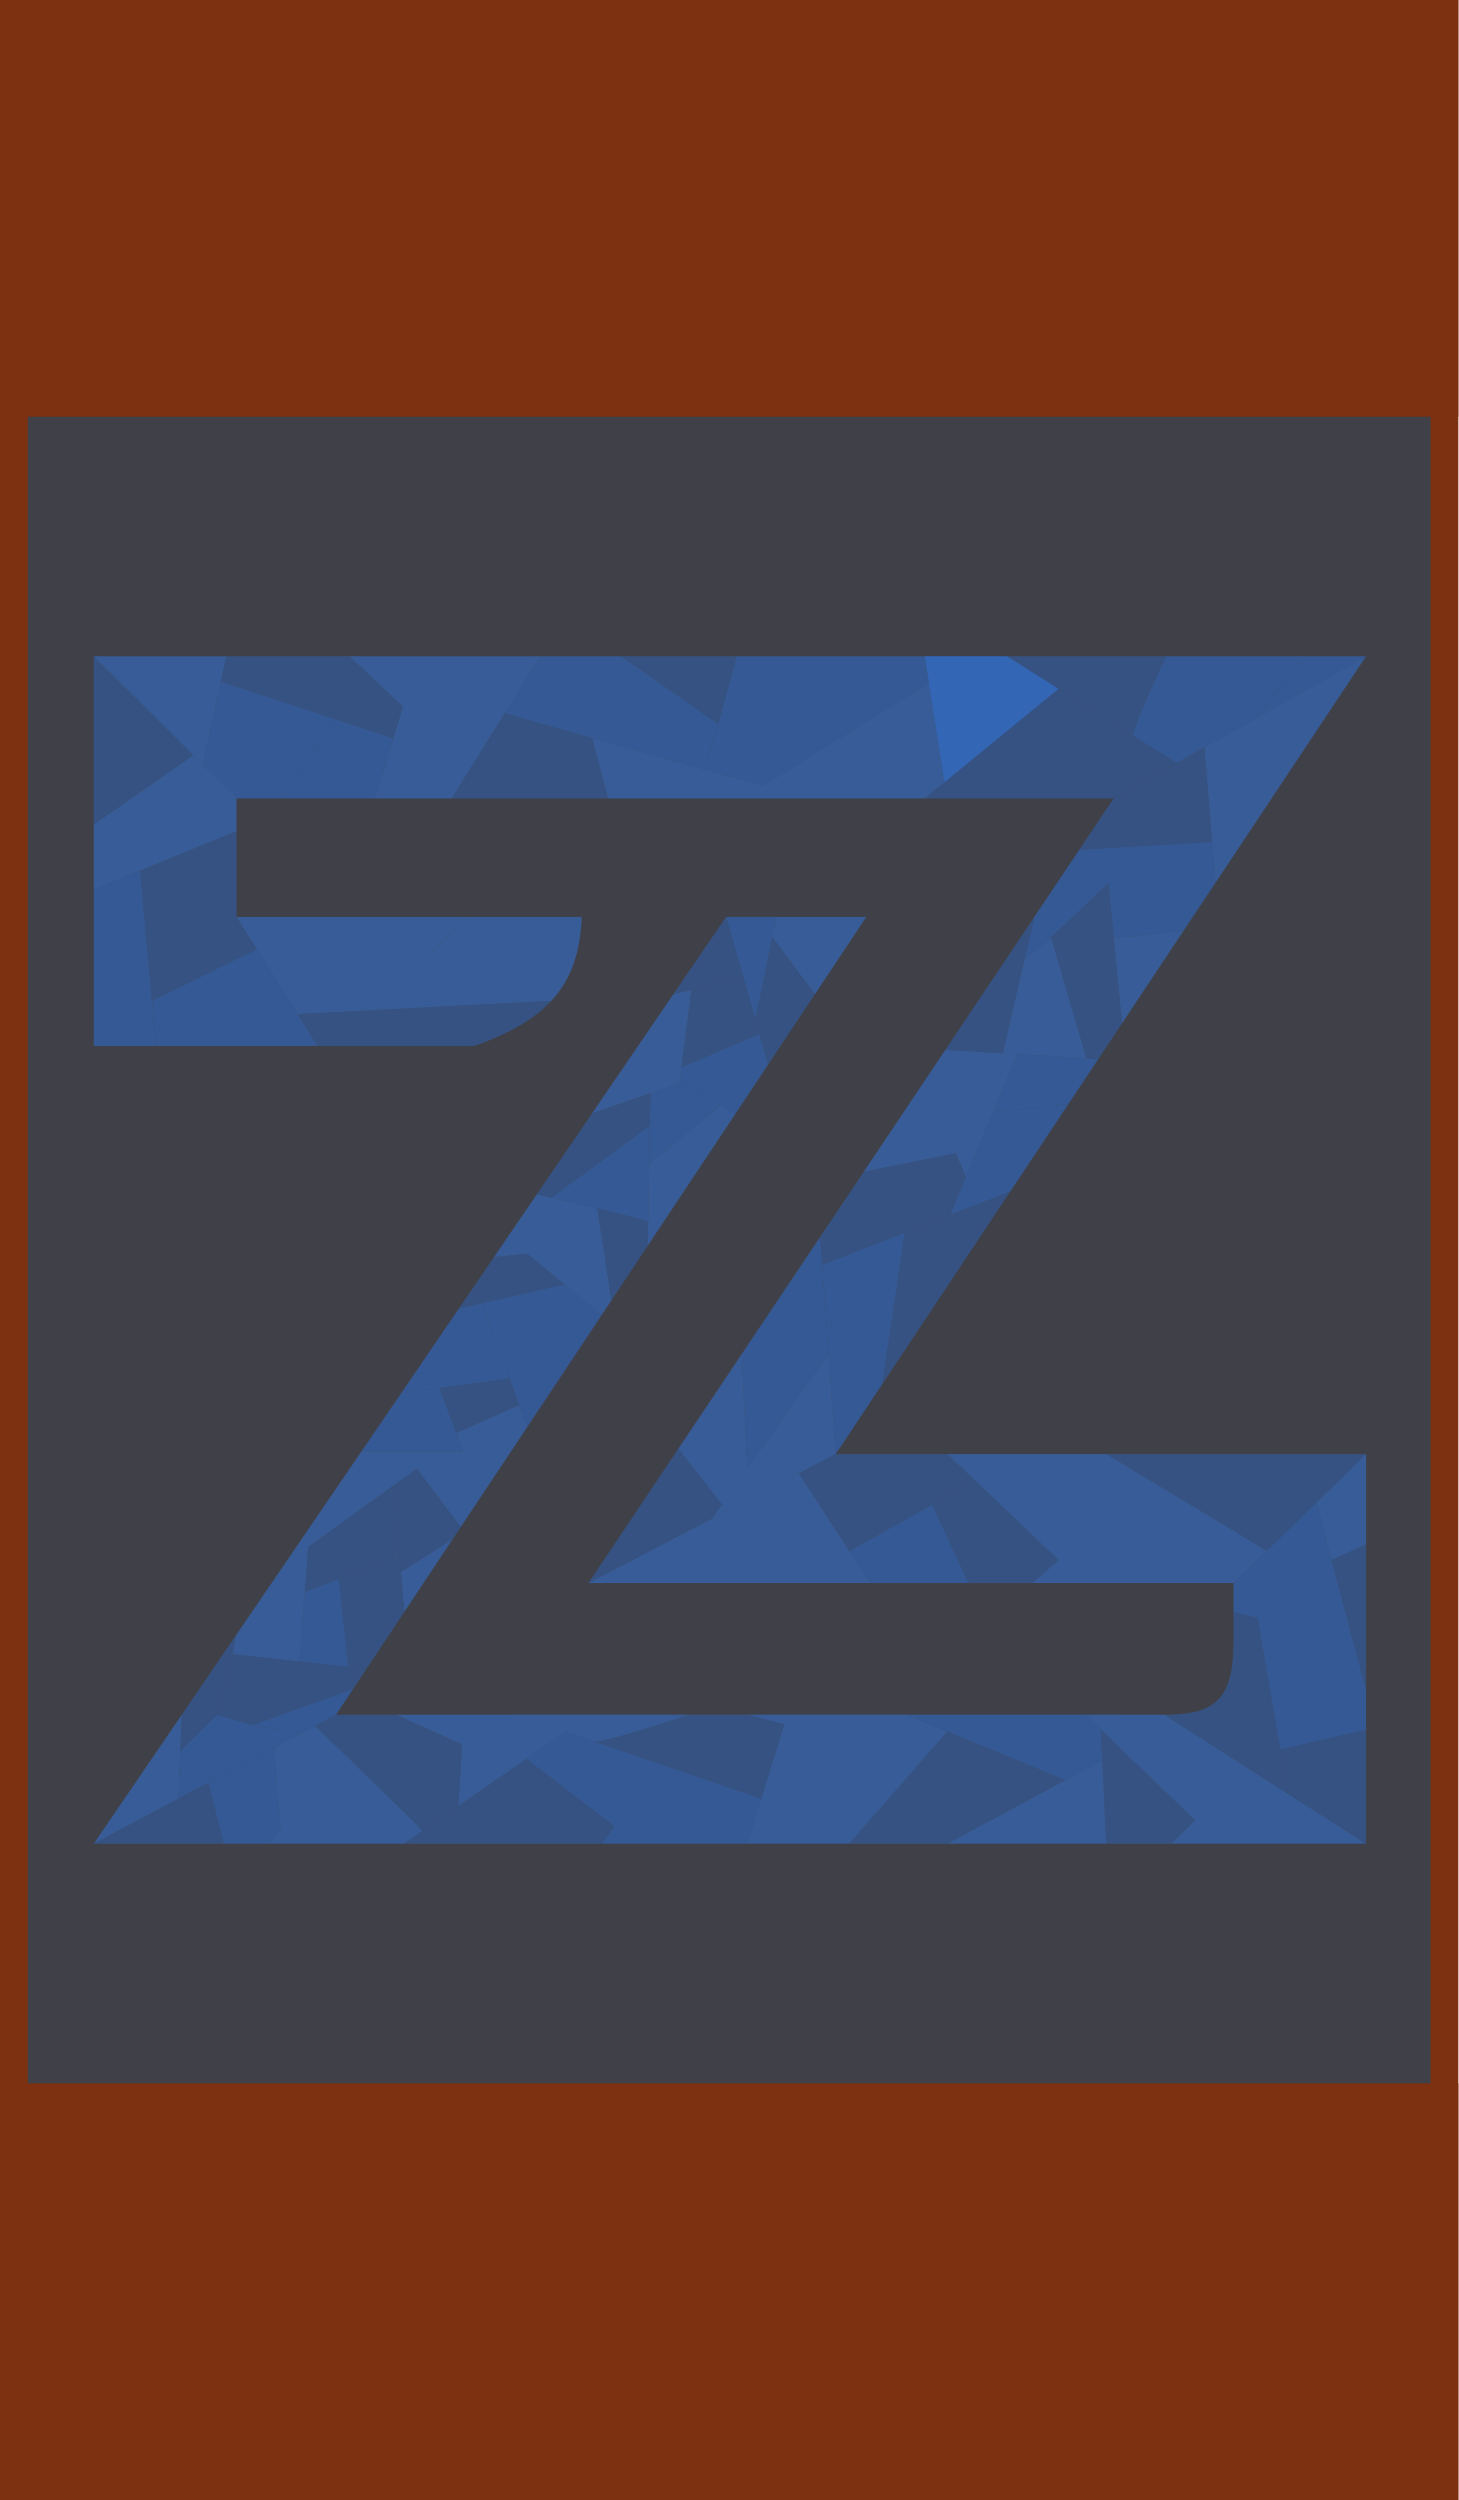
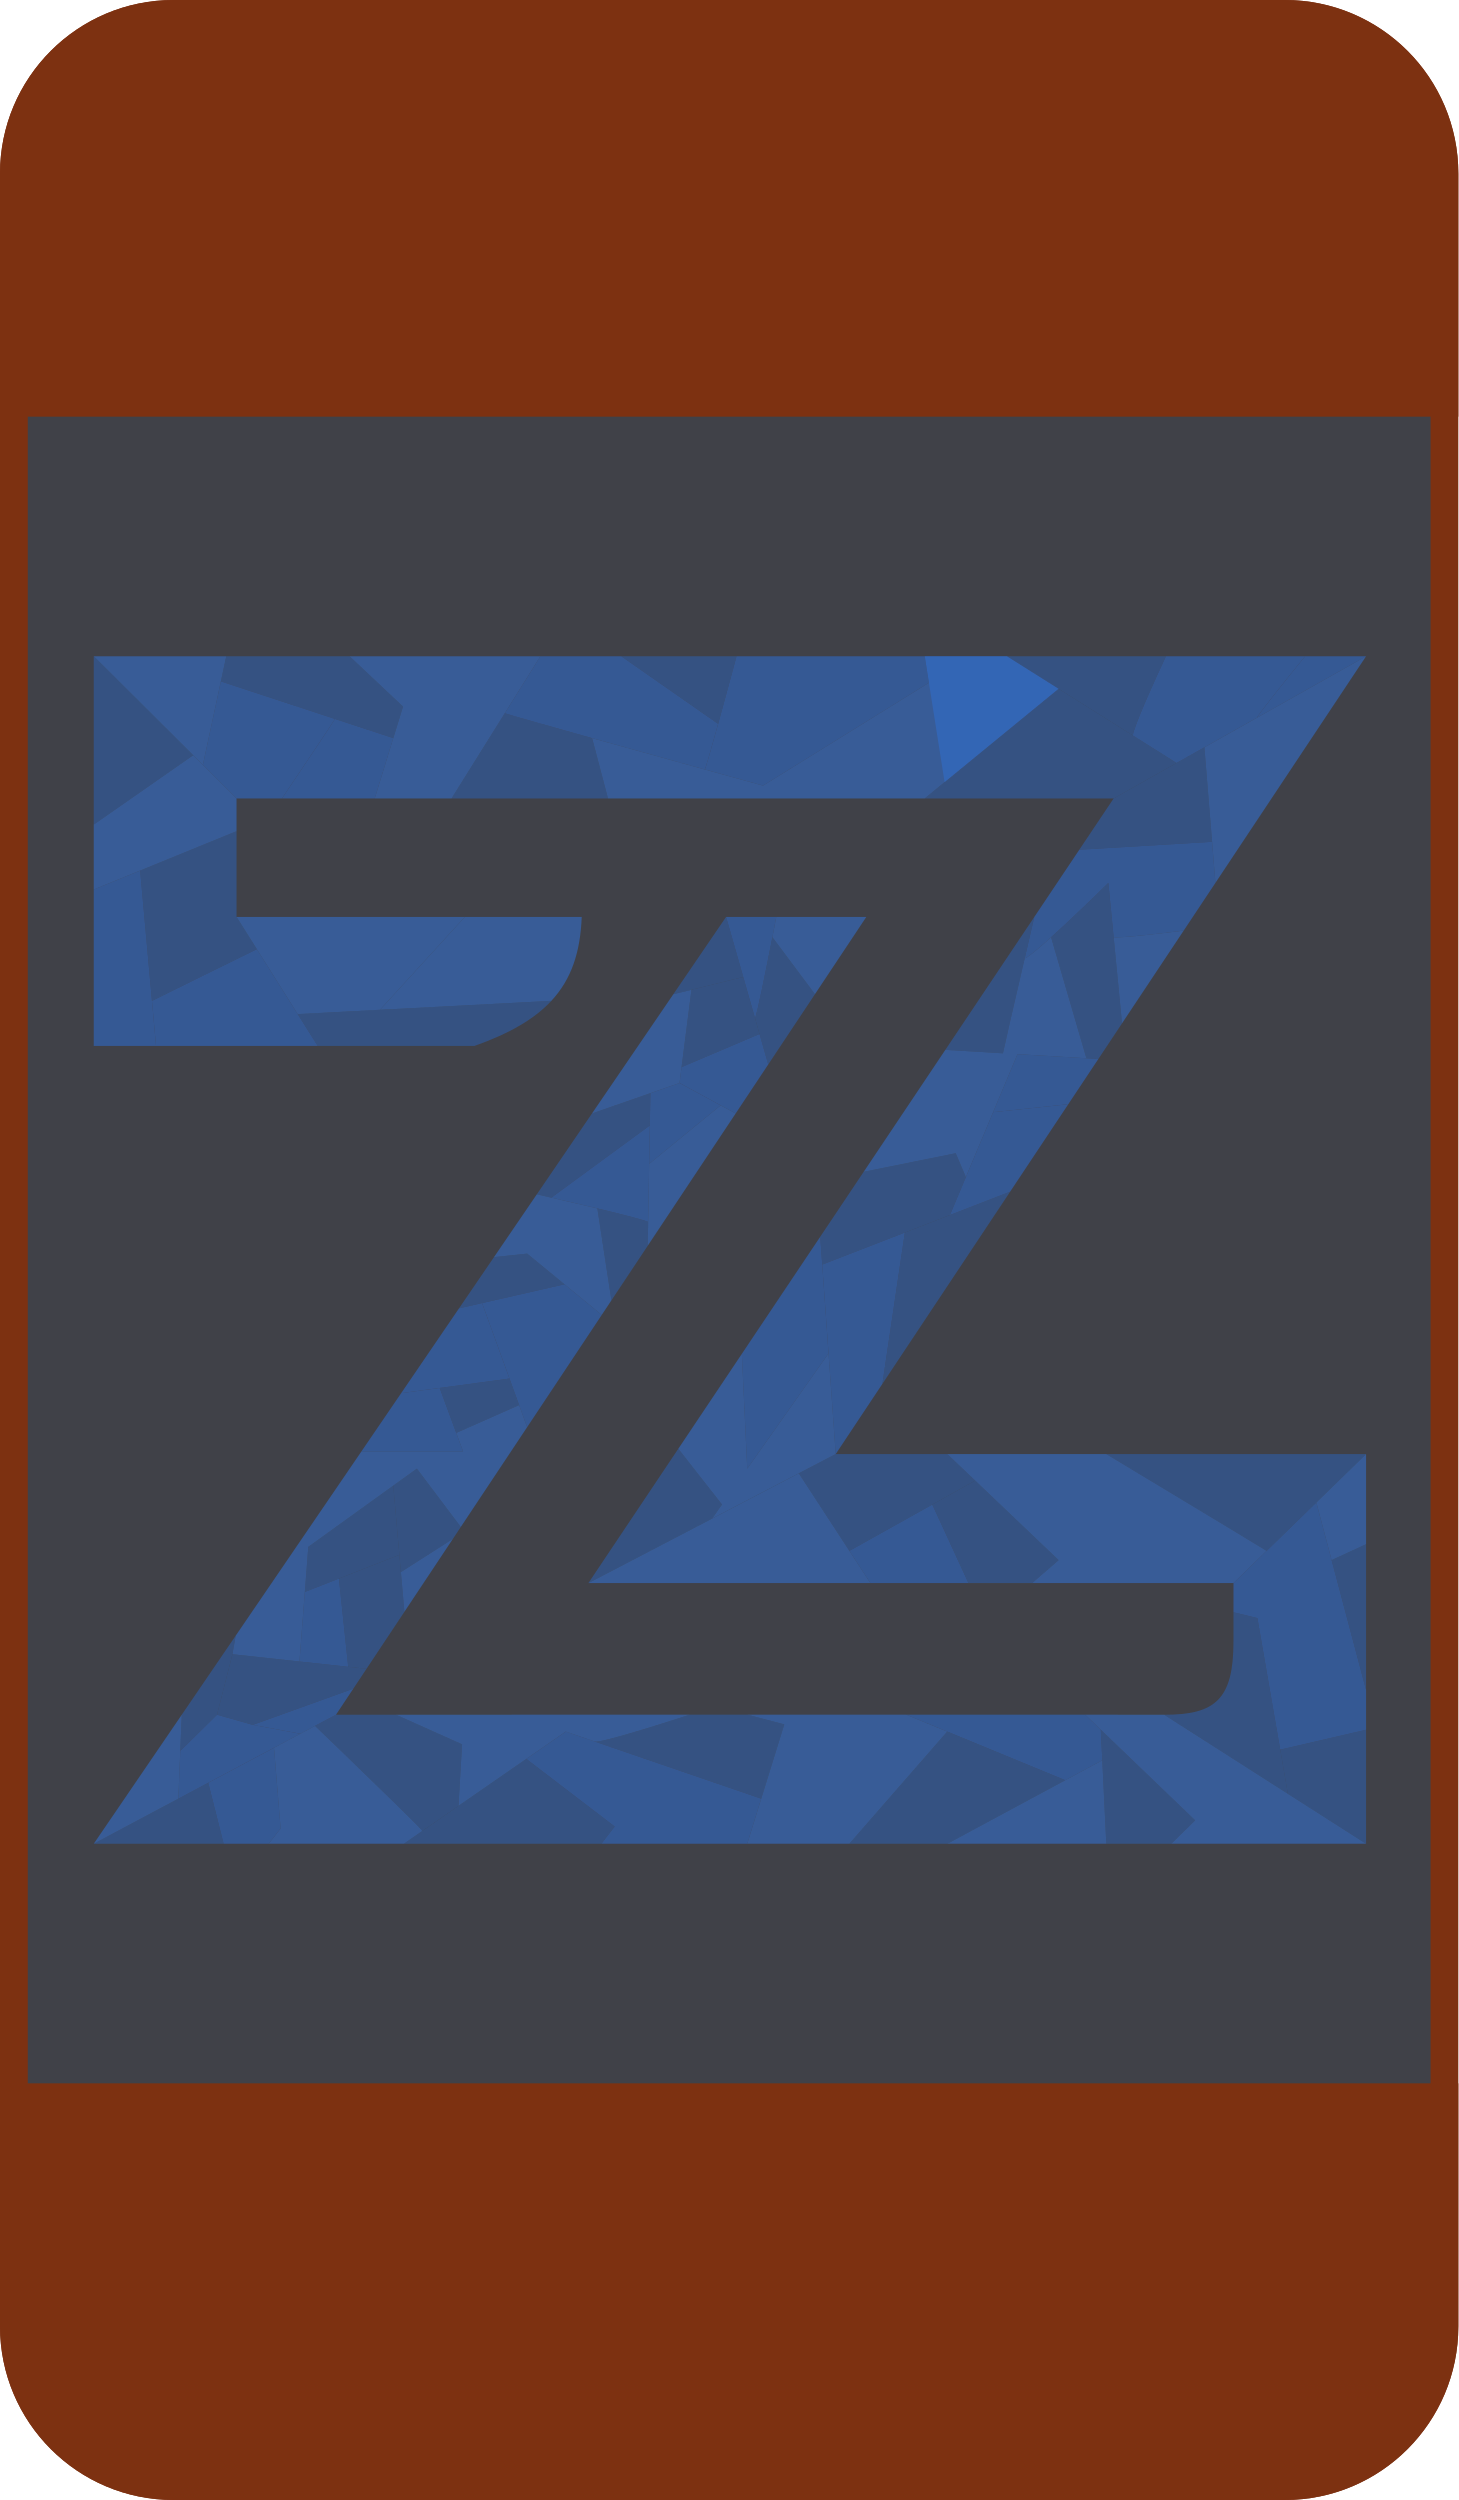
<svg xmlns="http://www.w3.org/2000/svg" width="420" height="720" viewBox="0 0 420 720" fill="none">
-   <rect width="420" height="720" fill="#7D3111" />
+   <rect width="420" height="720" rx="50" fill="#7D3111" />
  <rect x="8" y="8" width="404" height="704" rx="42" fill="#404148" />
  <path d="M91.507 301.231H136.634C146.736 297.654 153.91 293.496 158.791 288.241L109.446 290.819L85.734 292.058L91.507 301.231Z" fill="#2D60B3" fill-opacity="0.55" />
  <path d="M68.122 264.073V239.384L40.359 250.723L43.762 288.241L73.964 273.355L68.122 264.073Z" fill="#2D60B3" fill-opacity="0.55" />
  <path d="M55.627 217.507L27 189V237.475L55.627 217.507Z" fill="#2D60B3" fill-opacity="0.55" />
  <path d="M116.06 203.504L100.667 189H65.17L63.608 196.252L96.469 207.056L113.267 212.578L116.06 203.504Z" fill="#2D60B3" fill-opacity="0.55" />
  <path d="M170.518 212.578C156.723 208.721 146.373 205.792 145.381 205.413L135.269 221.606L130.058 229.949H175.098L170.518 212.578Z" fill="#2D60B3" fill-opacity="0.55" />
  <path d="M206.825 208.467C208.65 201.87 210.728 194.198 212.123 189H178.915L206.825 208.467Z" fill="#2D60B3" fill-opacity="0.55" />
  <path d="M289.989 189L304.875 198.368L326.25 211.819C326.555 209.137 332.739 195.489 335.792 189H289.989Z" fill="#2D60B3" fill-opacity="0.55" />
  <path d="M320.73 229.949L338.846 219.745L326.25 211.819L304.875 198.368L272.046 225.261L266.324 229.949H320.73Z" fill="#2D60B3" fill-opacity="0.55" />
  <path d="M338.846 219.745L320.73 229.949L310.837 244.728L318.234 244.285L349.077 242.438L347.554 223.734L346.862 215.23L338.846 219.745Z" fill="#2D60B3" fill-opacity="0.55" />
  <path d="M316.326 304.987L323.144 294.73L320.73 269.928L319.206 254.27C314.998 258.414 308.103 265.065 302.716 269.928L312.891 304.783L316.326 304.987Z" fill="#2D60B3" fill-opacity="0.55" />
  <path d="M272.255 302.364L288.844 303.351C289.068 302.1 292.273 288.223 295.106 276.027C296.136 271.59 297.117 267.376 297.887 264.073L272.255 302.364Z" fill="#2D60B3" fill-opacity="0.55" />
  <path d="M236.228 356.183L236.8 364.199L260.598 354.967L273.576 349.933L278.167 339.007L275.238 332.136L248.748 337.48L236.228 356.183Z" fill="#2D60B3" fill-opacity="0.55" />
  <path d="M290.92 343.205L273.576 349.933L260.598 354.967L255.659 388.246L254.129 398.551L290.92 343.205Z" fill="#2D60B3" fill-opacity="0.55" />
  <path d="M169.459 455.927L205.074 437.348L207.924 433.306L195.347 417.254L169.459 455.927Z" fill="#2D60B3" fill-opacity="0.55" />
  <path d="M240.689 418.769L230.063 424.313L244.623 446.645L268.501 433.306L280.837 426.415L272.813 418.769H240.689Z" fill="#2D60B3" fill-opacity="0.55" />
  <path d="M297.241 455.927L304.872 449.317L280.837 426.415L268.501 433.306L278.92 455.927H297.241Z" fill="#2D60B3" fill-opacity="0.55" />
  <path d="M393.429 418.769H318.616C322.186 420.918 326.618 423.587 331.312 426.415C346.357 435.48 364.096 446.18 364.782 446.645L379.105 432.707L393.429 418.769Z" fill="#2D60B3" fill-opacity="0.55" />
  <path d="M393.429 486.723V444.737L383.51 449.317L389.72 472.739L393.429 486.723Z" fill="#2D60B3" fill-opacity="0.55" />
  <path d="M355.244 472.739C355.244 489.385 350.016 493.888 335.3 493.843L359.458 509.285L370.908 516.604L368.704 503.9L362.129 466.012L355.244 464.333V472.739Z" fill="#2D60B3" fill-opacity="0.55" />
  <path d="M370.908 516.604L393.429 531V498.174L368.704 503.9L370.908 516.604Z" fill="#2D60B3" fill-opacity="0.55" />
  <path d="M337.319 531L344.19 524.261L317.034 498.174L317.457 506.953L318.616 531H337.319Z" fill="#2D60B3" fill-opacity="0.55" />
  <path d="M272.813 531L306.783 512.702L272.813 498.7L254.129 520.108L244.623 531H272.813Z" fill="#2D60B3" fill-opacity="0.55" />
  <path d="M225.864 496.627L215.206 493.825L198.659 493.827C190.169 496.624 172.808 502.088 171.281 501.564L189.984 507.984L219.23 518.022L225.864 496.627Z" fill="#2D60B3" fill-opacity="0.55" />
  <path d="M116.317 531H173.19C174.281 529.597 175.602 527.887 177.018 526.038L151.576 506.571L132.038 520.108L121.661 527.298L116.317 531Z" fill="#2D60B3" fill-opacity="0.55" />
  <path d="M132.038 520.108L133.071 502.373L114.027 493.839C103.224 493.841 96.761 493.843 96.761 493.843L90.743 497.048C92.885 499.108 95.481 501.609 98.247 504.281C108.63 514.309 121.42 526.743 121.661 527.298L132.038 520.108Z" fill="#2D60B3" fill-opacity="0.55" />
  <path d="M51.365 518.022L27 531H64.406L59.964 513.442L51.365 518.022Z" fill="#2D60B3" fill-opacity="0.55" />
  <path d="M52.351 493.843C52.236 496.609 52.077 500.46 51.92 504.281L62.498 493.843L66.938 476.417L67.885 471.074L52.351 493.843Z" fill="#2D60B3" fill-opacity="0.55" />
  <path d="M72.804 496.762L101.747 486.342L105.553 480.616L100.286 480.043L86.246 478.517L66.938 476.417L62.498 493.843L72.804 496.762Z" fill="#2D60B3" fill-opacity="0.55" />
  <path d="M105.553 480.616L116.464 464.203L115.455 452.752L115.018 447.79L97.614 454.623L100.286 480.043L105.553 480.616Z" fill="#2D60B3" fill-opacity="0.55" />
  <path d="M113.263 427.872L88.797 445.5L87.794 458.478L97.614 454.623L115.018 447.79L113.263 427.872Z" fill="#2D60B3" fill-opacity="0.55" />
  <path d="M132.703 439.775L120.054 422.98L113.263 427.872L115.018 447.79L115.455 452.752L130.44 443.179L132.703 439.775Z" fill="#2D60B3" fill-opacity="0.55" />
  <path d="M146.731 397.025L126.623 399.731L131.392 412.674L149.503 404.658L146.731 397.025Z" fill="#2D60B3" fill-opacity="0.55" />
  <path d="M151.815 361.049L142.272 362.043L132.208 376.795L138.837 375.283L162.557 369.876L151.815 361.049Z" fill="#2D60B3" fill-opacity="0.55" />
  <path d="M186.549 358.773L186.667 351.984C186.673 351.64 179.885 349.906 172.045 348.025L173.687 358.773L176.091 374.504L186.549 358.773Z" fill="#2D60B3" fill-opacity="0.55" />
  <path d="M187.313 314.829L170.489 320.685L154.603 343.969C155.867 344.255 157.281 344.576 158.791 344.922L187.151 324.121L187.313 314.829Z" fill="#2D60B3" fill-opacity="0.55" />
  <path d="M217.438 293.203L214.056 281.371L199.145 285.046L196.296 307.326L218.747 297.783L217.438 293.203Z" fill="#2D60B3" fill-opacity="0.55" />
  <path d="M222.445 269.92C220.546 279.654 217.957 292.453 217.438 293.203L218.747 297.783L221.256 306.563L234.704 286.333L222.445 269.92Z" fill="#2D60B3" fill-opacity="0.55" />
  <path d="M214.056 281.371L209.113 264.073L193.926 286.333L199.145 285.046L214.056 281.371Z" fill="#2D60B3" fill-opacity="0.55" />
  <path d="M27 256.179V301.231H44.94L43.762 288.241L40.359 250.723L27 256.179Z" fill="#3066BE" fill-opacity="0.65" />
  <path d="M107.92 229.949L113.267 212.578L96.469 207.056C95.858 208.184 86.036 222.788 81.201 229.949H107.92Z" fill="#3066BE" fill-opacity="0.65" />
  <path d="M44.94 301.231H91.507L85.734 292.058L73.964 273.355L43.762 288.241L44.94 301.231Z" fill="#3066BE" fill-opacity="0.65" />
  <path d="M58.431 220.299L68.122 229.949H81.201C86.036 222.788 95.858 208.184 96.469 207.056L63.608 196.252L58.431 220.299Z" fill="#3066BE" fill-opacity="0.65" />
  <path d="M267.528 196.634L266.324 189H212.123C210.728 194.198 208.65 201.87 206.825 208.467C204.821 215.706 203.122 221.65 202.962 221.606C208.761 223.214 214.459 224.792 219.757 226.257L267.528 196.634Z" fill="#3066BE" fill-opacity="0.65" />
  <path fill-rule="evenodd" clip-rule="evenodd" d="M375.871 189H335.792C332.739 195.489 326.555 209.137 326.25 211.819L338.846 219.745L346.862 215.23L362.129 206.63C361.213 207.146 370.908 195.092 375.871 189ZM289.989 189L304.875 198.368L272.046 225.261L267.528 196.634L266.324 189H289.989ZM202.962 221.606C191.82 218.516 180.302 215.314 170.518 212.578C156.723 208.721 146.373 205.792 145.381 205.413L155.632 189H178.915L206.825 208.467C204.821 215.706 203.122 221.65 202.962 221.606Z" fill="#3066BE" fill-opacity="0.65" />
  <path d="M362.129 206.63L393.429 189H375.871C370.908 195.092 361.213 207.146 362.129 206.63Z" fill="#3066BE" fill-opacity="0.65" />
  <path d="M293.042 303.601L286.025 320.304L307.667 318.013L316.326 304.987L312.891 304.783L293.042 303.601Z" fill="#3066BE" fill-opacity="0.65" />
  <path d="M236.8 364.199L236.228 356.183L213.65 389.913L215.206 422.98L238.622 389.772L237.453 373.359L236.8 364.199Z" fill="#3066BE" fill-opacity="0.65" />
  <path fill-rule="evenodd" clip-rule="evenodd" d="M240.689 418.769L254.129 398.551L255.659 388.246L260.598 354.967L236.8 364.199L237.453 373.359L238.622 389.772L240.689 418.769ZM273.576 349.933L290.92 343.205L307.667 318.013L286.025 320.304L278.167 339.007L273.576 349.933ZM295.106 276.027C296.013 275.778 299.007 273.277 302.716 269.928C308.103 265.065 314.998 258.414 319.206 254.27L320.73 269.928C322.662 270.227 334.985 268.775 340.906 268.011L350.04 254.27L349.077 242.438L318.234 244.285L310.837 244.728L297.887 264.073C297.117 267.376 296.136 271.59 295.106 276.027Z" fill="#3066BE" fill-opacity="0.65" />
  <path fill-rule="evenodd" clip-rule="evenodd" d="M355.244 455.927L364.782 446.645L379.105 432.707L383.51 449.317L389.72 472.739L393.429 486.723V498.174L368.704 503.9L362.129 466.012L355.244 464.333V455.927ZM250.674 455.927H278.92L268.501 433.306L244.623 446.645L250.674 455.927Z" fill="#3066BE" fill-opacity="0.65" />
  <path d="M317.034 498.174L312.509 493.827C299.108 493.823 281.017 493.822 260.98 493.822L272.813 498.7L306.783 512.702L317.457 506.953L317.034 498.174Z" fill="#3066BE" fill-opacity="0.65" />
  <path fill-rule="evenodd" clip-rule="evenodd" d="M77.384 531H64.406L59.964 513.442L78.911 503.35L80.819 526.601L77.384 531ZM177.018 526.038L151.576 506.571L162.938 498.7L171.281 501.564L189.984 507.984L219.23 518.022L215.206 531H203.344H173.19C174.281 529.597 175.602 527.887 177.018 526.038Z" fill="#3066BE" fill-opacity="0.65" />
  <path d="M51.92 504.281C51.656 510.714 51.397 517.065 51.365 518.022L59.964 513.442L78.911 503.35L86.479 499.319L72.804 496.762L62.498 493.843L51.92 504.281Z" fill="#3066BE" fill-opacity="0.65" />
  <path d="M138.837 375.283L132.208 376.795L115.541 401.223L126.623 399.731L146.731 397.025L138.837 375.283Z" fill="#3066BE" fill-opacity="0.65" />
  <path fill-rule="evenodd" clip-rule="evenodd" d="M196.296 307.326L218.747 297.783L221.256 306.563L211.868 320.685L207.542 318.335L195.71 311.906L196.296 307.326ZM186.959 335.19L187.151 324.121L158.791 344.922C162.855 345.854 167.617 346.963 172.045 348.025C179.885 349.906 186.673 351.64 186.667 351.984L186.959 335.19ZM162.557 369.876L138.837 375.283L146.731 397.025L149.503 404.658L151.815 411.024L173.3 378.703L162.557 369.876ZM131.392 412.674L133.362 418.018H116.317H104.083L115.541 401.223L126.623 399.731L131.392 412.674ZM86.246 478.517L87.794 458.478L97.614 454.623L100.286 480.043L86.246 478.517ZM72.804 496.762L101.747 486.342L96.761 493.843L90.743 497.048L86.479 499.319L72.804 496.762Z" fill="#3066BE" fill-opacity="0.65" />
  <path d="M195.71 311.906L187.313 314.829L187.151 324.121L186.959 335.19L207.542 318.335L195.71 311.906Z" fill="#3066BE" fill-opacity="0.65" />
  <path d="M223.574 264.073H209.113L214.056 281.371L217.438 293.203C217.957 292.453 220.546 279.654 222.445 269.92C222.865 267.766 223.251 265.763 223.574 264.073Z" fill="#3066BE" fill-opacity="0.65" />
  <path d="M68.122 264.073L73.964 273.355L85.734 292.058L109.446 290.819L133.875 264.073H68.122Z" fill="#336ECC" fill-opacity="0.6" />
  <path d="M158.791 288.241C164.575 282.013 167.139 274.243 167.538 264.073H133.875L109.446 290.819L158.791 288.241Z" fill="#336ECC" fill-opacity="0.6" />
  <path d="M68.122 239.384V229.949L58.431 220.299L55.627 217.507L27 237.475V256.179L40.359 250.723L68.122 239.384Z" fill="#336ECC" fill-opacity="0.6" />
  <path d="M27 189L55.627 217.507L58.431 220.299L63.608 196.252L65.17 189H27Z" fill="#336ECC" fill-opacity="0.6" />
  <path fill-rule="evenodd" clip-rule="evenodd" d="M289.989 189L304.875 198.368L272.046 225.261L266.324 229.949H233.116H175.098L170.518 212.578C180.302 215.314 191.82 218.516 202.962 221.606C208.761 223.214 214.459 224.792 219.757 226.257L267.528 196.634L266.324 189H289.989ZM155.632 189L145.381 205.413L135.269 221.606L130.058 229.949H107.92L113.267 212.578L116.06 203.504L100.667 189H155.632Z" fill="#336ECC" fill-opacity="0.6" />
  <path fill-rule="evenodd" clip-rule="evenodd" d="M240.689 418.769L230.063 424.313L205.074 437.348L207.924 433.306L195.347 417.254L213.65 389.913L215.206 422.98L238.622 389.772L240.689 418.769ZM278.167 339.007L286.025 320.304L293.042 303.601L312.891 304.783L302.716 269.928C299.007 273.277 296.013 275.778 295.106 276.027C292.273 288.223 289.068 302.1 288.844 303.351L272.255 302.364L266.324 311.225L248.748 337.48L275.238 332.136L278.167 339.007ZM320.73 269.928L323.144 294.73L340.906 268.011C334.985 268.775 322.662 270.227 320.73 269.928ZM350.04 254.27L370.339 223.734L393.429 189L362.129 206.63L346.862 215.23L347.554 223.734L349.077 242.438L350.04 254.27Z" fill="#336ECC" fill-opacity="0.6" />
  <path fill-rule="evenodd" clip-rule="evenodd" d="M272.813 418.769H318.616C322.186 420.918 326.618 423.587 331.312 426.415C346.357 435.48 364.096 446.18 364.782 446.645L355.244 455.927H297.241L304.872 449.317L280.837 426.415L272.813 418.769ZM383.51 449.317L379.105 432.707L393.429 418.769V444.737L383.51 449.317ZM230.063 424.313L244.623 446.645L250.674 455.927H169.459L205.074 437.348L230.063 424.313Z" fill="#336ECC" fill-opacity="0.6" />
  <path fill-rule="evenodd" clip-rule="evenodd" d="M116.317 531H77.384L80.819 526.601L78.911 503.35L86.479 499.319L90.743 497.048C92.885 499.108 95.481 501.609 98.247 504.281C108.63 514.309 121.42 526.743 121.661 527.298L116.317 531ZM133.071 502.373L114.027 493.839C123.011 493.838 134.997 493.836 148.761 493.833C163.801 493.831 180.965 493.829 198.659 493.827C190.169 496.624 172.808 502.088 171.281 501.564L162.938 498.7L151.576 506.571L132.038 520.108L133.071 502.373ZM215.206 531L219.23 518.022L225.864 496.627L215.206 493.825C225.09 493.824 234.986 493.823 244.623 493.823C250.178 493.823 255.648 493.822 260.98 493.822L272.813 498.7L254.129 520.108L244.623 531H215.206ZM317.034 498.174L312.509 493.827C324.581 493.83 332.847 493.835 335.3 493.843L359.458 509.285L370.908 516.604L393.429 531H337.319L344.19 524.261L317.034 498.174ZM306.783 512.702L317.457 506.953L318.616 531H272.813L306.783 512.702Z" fill="#336ECC" fill-opacity="0.6" />
  <path fill-rule="evenodd" clip-rule="evenodd" d="M223.574 264.073C223.251 265.763 222.865 267.766 222.445 269.92L234.704 286.333L249.501 264.073H223.574ZM196.296 307.326L199.145 285.046L193.926 286.333L170.489 320.685L187.313 314.829L195.71 311.906L196.296 307.326ZM186.549 358.773L211.868 320.685L207.542 318.335L186.959 335.19L186.667 351.984L186.549 358.773ZM154.603 343.969C155.867 344.255 157.281 344.576 158.791 344.922C162.855 345.854 167.617 346.963 172.045 348.025L173.687 358.773L176.091 374.504L173.3 378.703L162.557 369.876L151.815 361.049L142.272 362.043L154.603 343.969ZM151.815 411.024L149.503 404.658L131.392 412.674L133.362 418.018H116.317H104.083L89.239 439.775L67.885 471.074L66.938 476.417L86.246 478.517L87.794 458.478L88.797 445.5L113.263 427.872L120.054 422.98L132.703 439.775L138.285 431.377L151.815 411.024ZM116.464 464.203L130.44 443.179L115.455 452.752L116.464 464.203ZM52.351 493.843C52.236 496.609 52.077 500.46 51.92 504.281C51.656 510.714 51.397 517.065 51.365 518.022L27 531L52.351 493.843Z" fill="#336ECC" fill-opacity="0.6" />
-   <rect width="420" height="120" fill="#7D3111" />
-   <rect y="600" width="420" height="120" fill="#7D3111" />
+   <path d="M0 50C0 22.386 22.386 0 50 0H370C397.614 0 420 22.386 420 50V120H0V50Z" fill="#7D3111" />
+   <path d="M0 600H420V670C420 697.614 397.614 720 370 720H50C22.386 720 0 697.614 0 670V600Z" fill="#7D3111" />
</svg>
